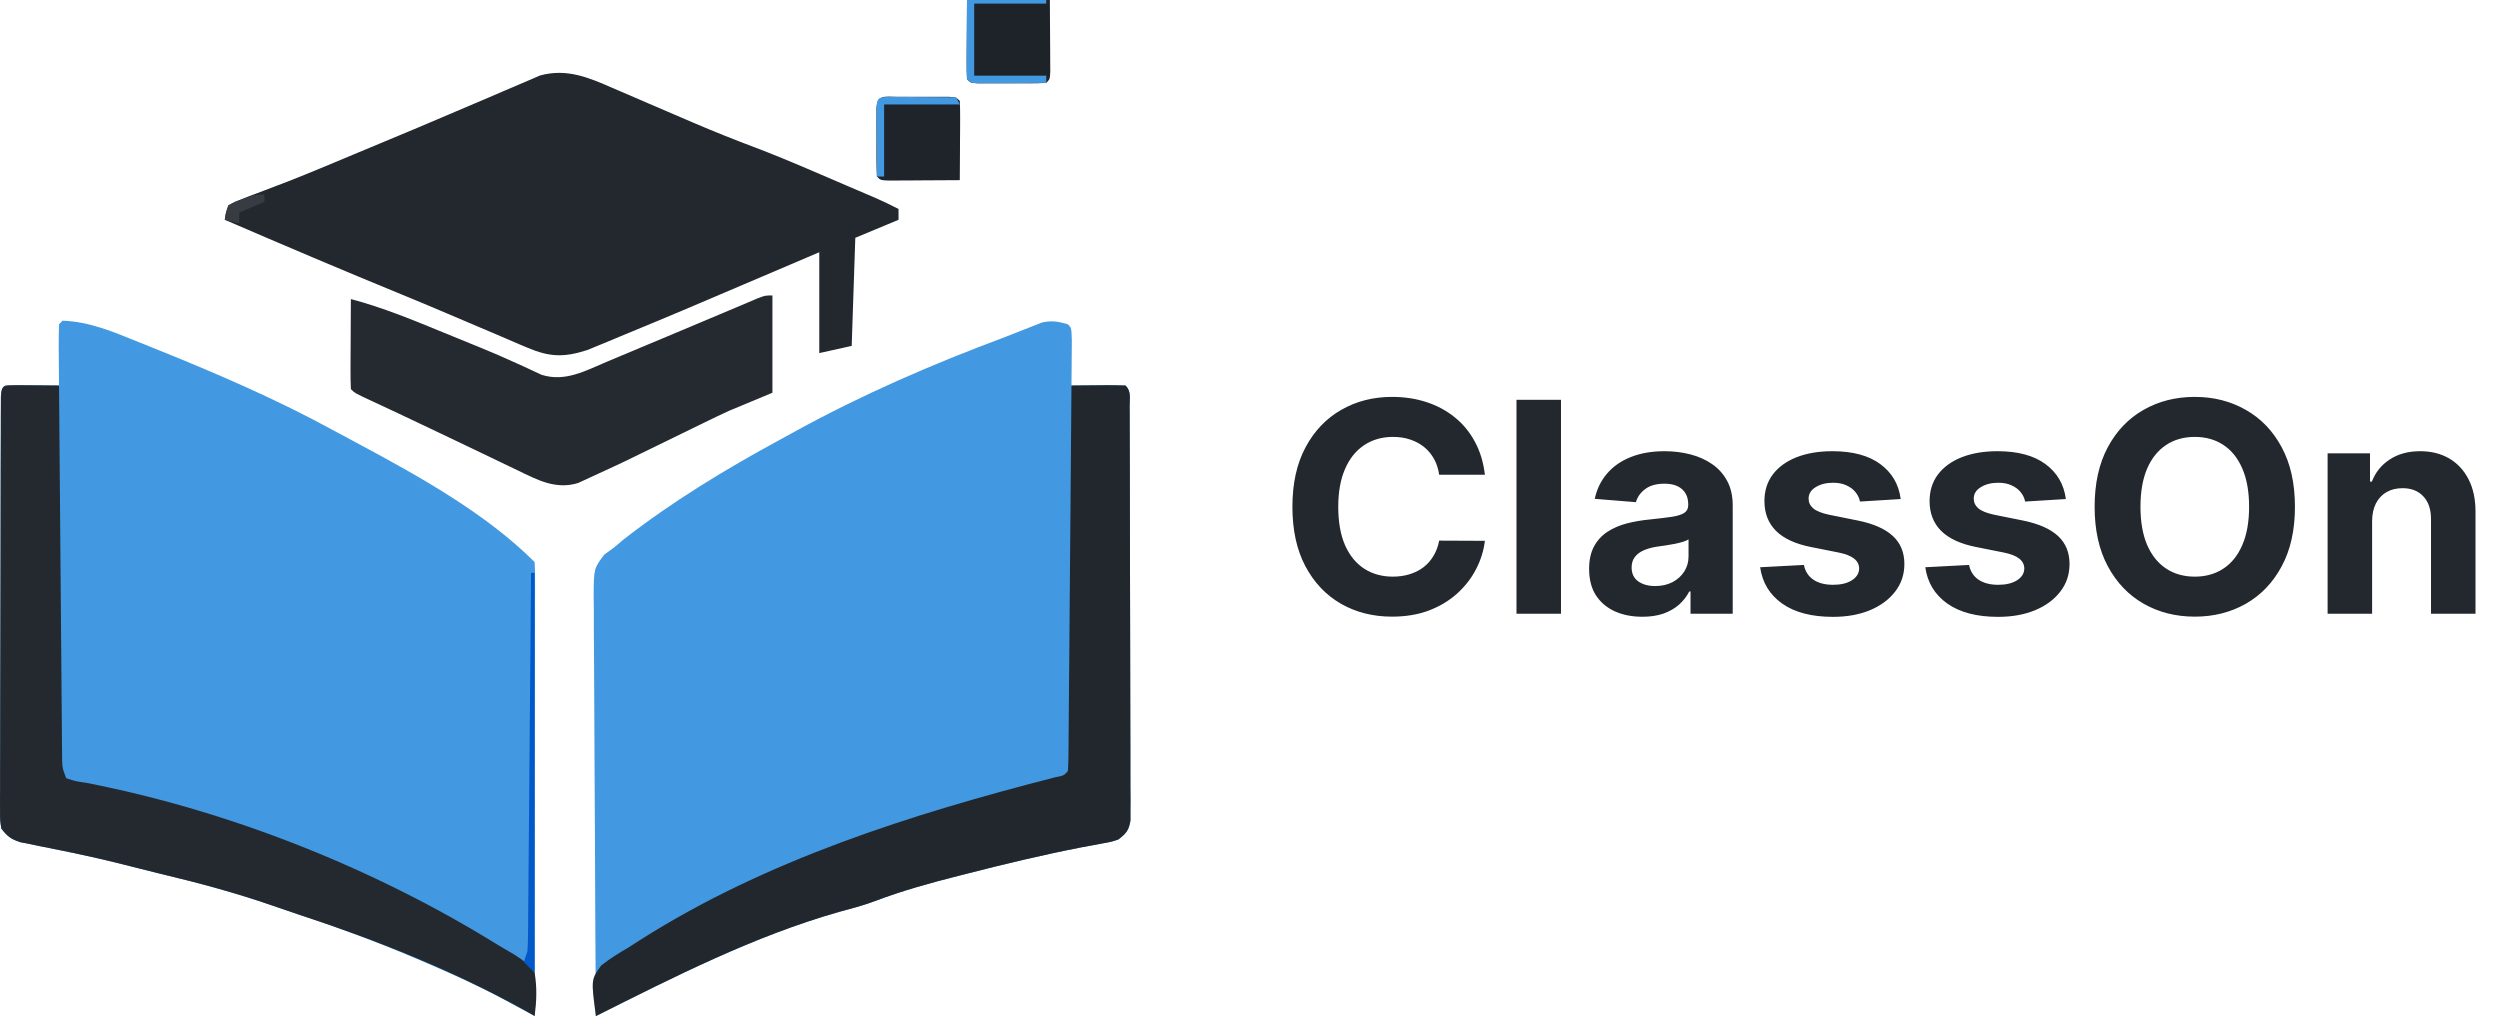
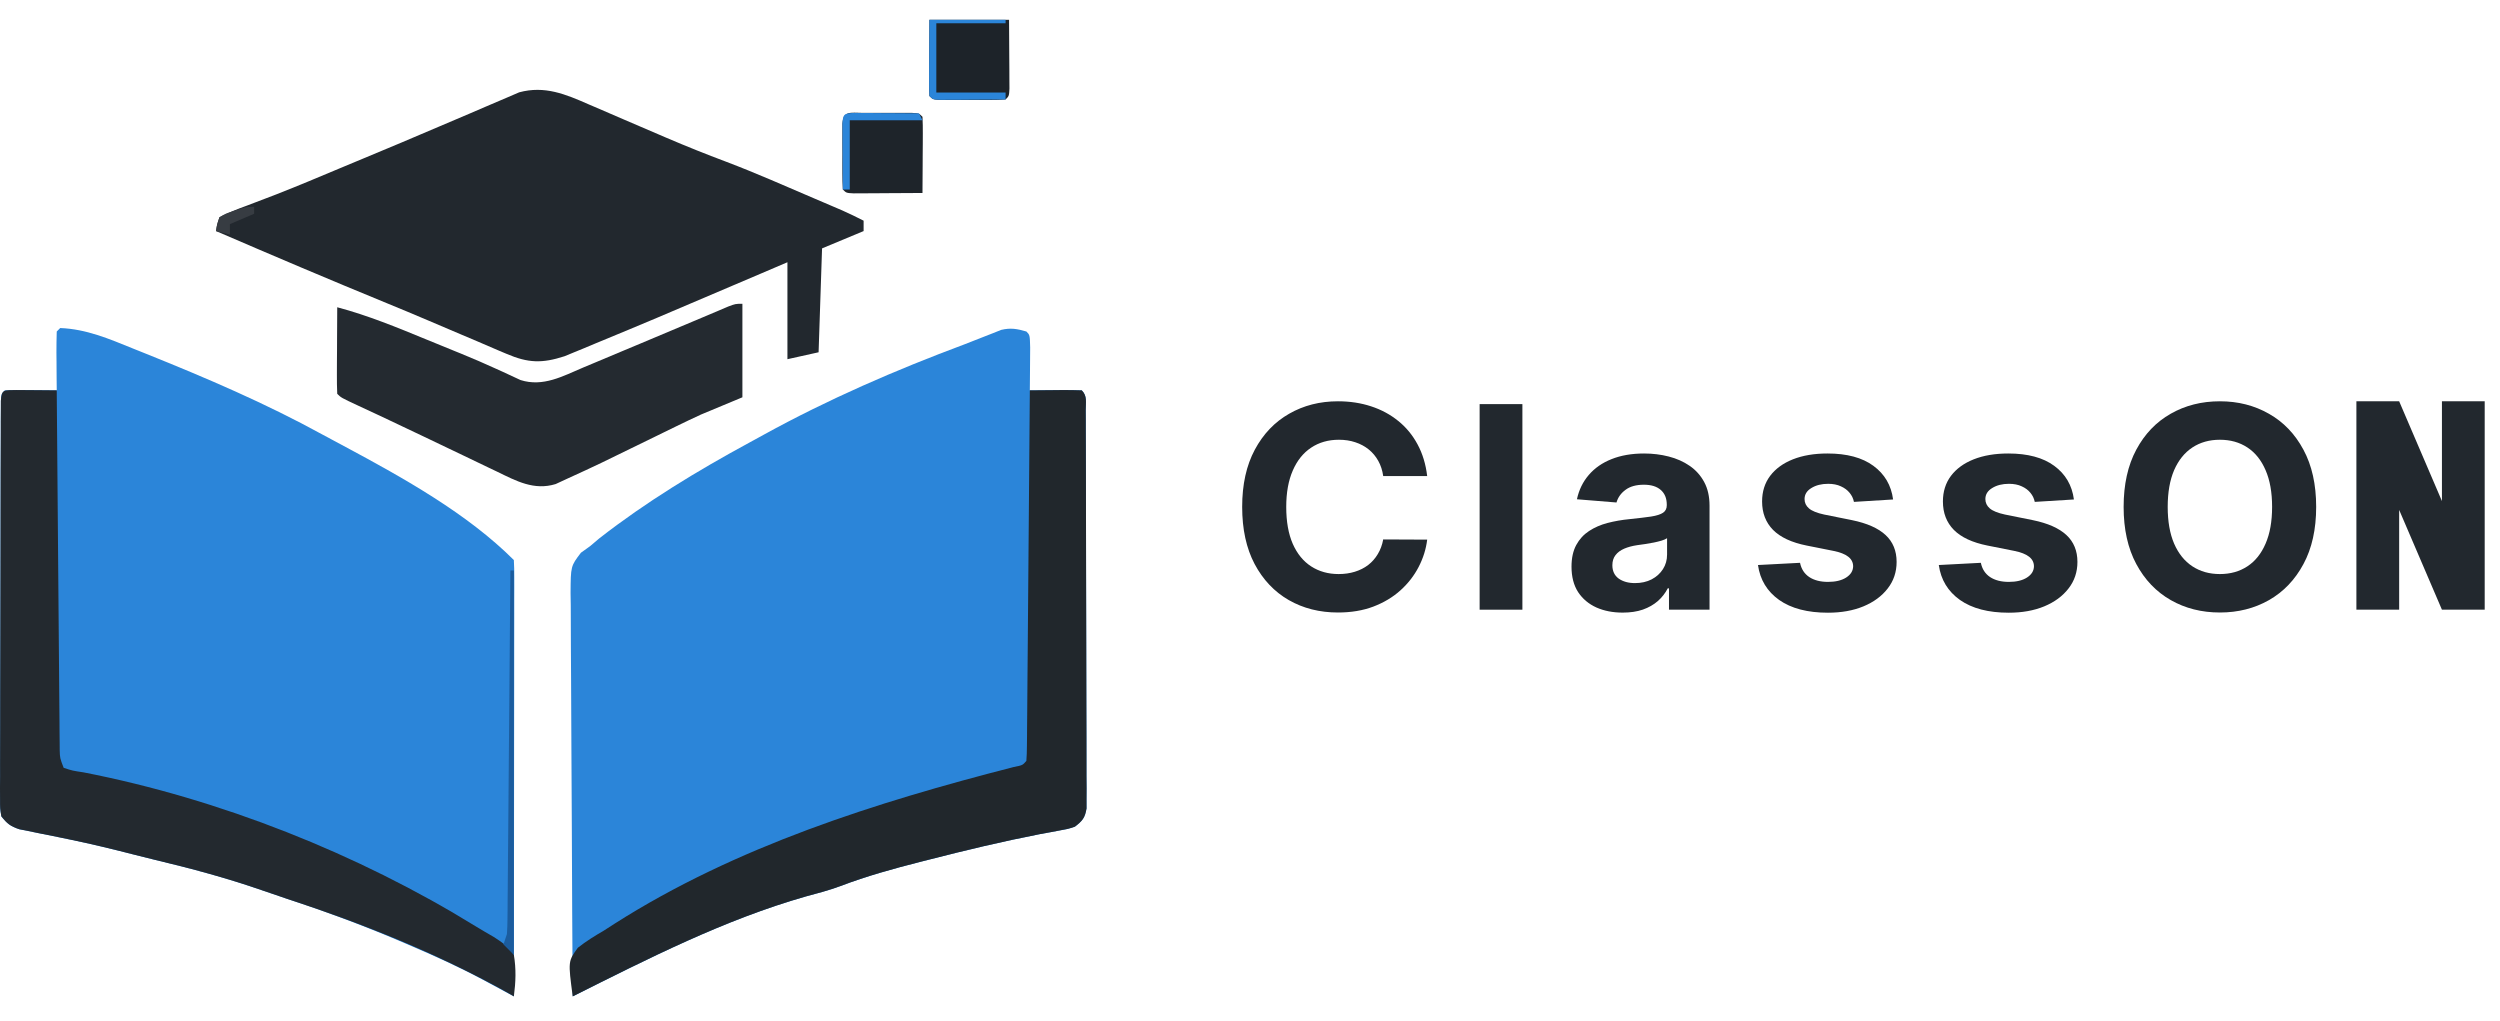
- <svg xmlns="http://www.w3.org/2000/svg" width="272" height="111" viewBox="0 0 272 111" fill="none">
-   <path d="M6.815 34.889C9.791 35.007 12.335 36.108 15.072 37.216C15.56 37.412 16.048 37.607 16.537 37.803C23.358 40.543 30.059 43.41 36.508 46.95C37.379 47.426 38.255 47.893 39.133 48.358C45.636 51.842 52.911 55.896 58.168 61.153C58.206 61.793 58.216 62.435 58.215 63.076C58.216 63.7 58.216 63.7 58.217 64.337C58.215 64.797 58.214 65.258 58.212 65.732C58.212 66.214 58.212 66.696 58.213 67.192C58.212 68.517 58.21 69.842 58.208 71.167C58.205 72.55 58.205 73.934 58.205 75.317C58.203 77.938 58.2 80.559 58.196 83.18C58.192 86.164 58.19 89.147 58.188 92.131C58.184 98.269 58.177 104.408 58.168 110.546C57.776 110.335 57.385 110.124 56.981 109.906C56.456 109.624 55.93 109.342 55.405 109.06C55.148 108.922 54.891 108.783 54.627 108.64C52.013 107.24 49.33 106.03 46.604 104.862C46.352 104.754 46.1 104.645 45.841 104.533C41.464 102.649 37.037 100.989 32.507 99.507C31.555 99.193 30.609 98.866 29.663 98.535C25.67 97.146 21.64 96.066 17.528 95.086C16.698 94.886 15.87 94.678 15.042 94.465C12.699 93.863 10.361 93.296 7.991 92.806C7.582 92.721 7.173 92.636 6.752 92.549C5.941 92.381 5.129 92.218 4.317 92.058C3.946 91.982 3.575 91.905 3.193 91.826C2.696 91.728 2.696 91.728 2.188 91.626C1.181 91.289 0.804 90.995 0.151 90.162C0.005 89.272 0.005 89.272 0.007 88.208C0.004 87.804 0.002 87.401 0 86.985C0.004 86.543 0.007 86.1 0.011 85.644C0.01 85.178 0.009 84.713 0.009 84.232C0.008 82.954 0.012 81.676 0.019 80.398C0.024 79.062 0.024 77.726 0.024 76.39C0.026 74.147 0.032 71.905 0.04 69.662C0.052 66.779 0.056 63.897 0.058 61.015C0.059 58.54 0.064 56.066 0.069 53.591C0.071 52.794 0.072 51.997 0.073 51.2C0.076 49.717 0.081 48.235 0.088 46.753C0.088 46.309 0.088 45.865 0.089 45.408C0.091 45.007 0.093 44.605 0.096 44.192C0.097 43.841 0.098 43.49 0.099 43.129C0.151 42.337 0.151 42.337 0.543 41.945C1.535 41.916 2.516 41.909 3.507 41.92C3.786 41.922 4.065 41.924 4.352 41.926C5.042 41.93 5.732 41.938 6.423 41.945C6.416 41.23 6.416 41.23 6.409 40.501C6.405 39.88 6.402 39.259 6.398 38.637C6.395 38.323 6.392 38.008 6.388 37.684C6.385 36.883 6.402 36.082 6.423 35.281C6.552 35.151 6.682 35.022 6.815 34.889Z" fill="#4299E1" />
-   <path d="M116.185 35.281C116.577 35.673 116.577 35.673 116.615 37.083C116.613 37.666 116.608 38.25 116.602 38.833C116.6 39.131 116.598 39.428 116.596 39.734C116.592 40.471 116.585 41.208 116.577 41.945C117.207 41.938 117.207 41.938 117.85 41.931C118.397 41.927 118.945 41.924 119.493 41.92C119.77 41.917 120.047 41.914 120.333 41.91C121.041 41.907 121.749 41.924 122.457 41.945C123.098 42.585 122.901 43.308 122.904 44.192C122.907 44.593 122.909 44.994 122.911 45.408C122.912 46.074 122.912 46.074 122.912 46.753C122.914 47.218 122.916 47.682 122.918 48.161C122.923 49.439 122.926 50.717 122.928 51.995C122.929 52.793 122.931 53.591 122.932 54.389C122.938 56.884 122.941 59.378 122.943 61.873C122.945 64.756 122.952 67.639 122.963 70.522C122.971 72.748 122.975 74.975 122.976 77.201C122.976 78.531 122.979 79.862 122.986 81.193C122.992 82.677 122.992 84.16 122.989 85.644C122.993 86.087 122.996 86.529 123 86.985C122.997 87.59 122.997 87.59 122.993 88.207C122.994 88.559 122.995 88.91 122.995 89.271C122.819 90.345 122.525 90.684 121.673 91.338C120.894 91.595 120.894 91.595 119.983 91.757C119.632 91.824 119.282 91.891 118.921 91.959C118.536 92.029 118.15 92.099 117.753 92.171C113.491 93.001 109.291 94.007 105.086 95.087C104.793 95.161 104.5 95.235 104.198 95.312C101.126 96.092 98.113 96.925 95.147 98.055C93.863 98.531 92.567 98.873 91.244 99.227C82.007 101.861 73.39 106.265 64.832 110.546C64.786 104.191 64.752 97.836 64.731 91.481C64.72 88.53 64.707 85.579 64.684 82.629C64.665 80.057 64.652 77.485 64.648 74.913C64.645 73.551 64.639 72.189 64.625 70.827C64.609 69.307 64.609 67.787 64.61 66.266C64.603 65.815 64.596 65.364 64.588 64.899C64.608 61.84 64.608 61.84 65.761 60.325C66.101 60.081 66.441 59.837 66.792 59.585C67.137 59.294 67.481 59.002 67.836 58.702C73.142 54.565 78.895 51.077 84.803 47.87C85.352 47.572 85.899 47.273 86.446 46.971C93.742 42.955 101.383 39.643 109.183 36.733C109.87 36.473 110.552 36.201 111.235 35.928C111.615 35.779 111.996 35.63 112.388 35.477C112.701 35.351 113.015 35.226 113.339 35.097C114.413 34.845 115.132 34.976 116.185 35.281Z" fill="#4299E1" />
+ <svg xmlns="http://www.w3.org/2000/svg" width="272" height="111" viewBox="0 0 283 111" fill="none">
+   <path d="M6.815 34.889C9.791 35.007 12.335 36.108 15.072 37.216C15.56 37.412 16.048 37.607 16.537 37.803C23.358 40.543 30.059 43.41 36.508 46.95C37.379 47.426 38.255 47.893 39.133 48.358C45.636 51.842 52.911 55.896 58.168 61.153C58.206 61.793 58.216 62.435 58.215 63.076C58.216 63.7 58.216 63.7 58.217 64.337C58.215 64.797 58.214 65.258 58.212 65.732C58.212 66.214 58.212 66.696 58.213 67.192C58.212 68.517 58.21 69.842 58.208 71.167C58.205 72.55 58.205 73.934 58.205 75.317C58.203 77.938 58.2 80.559 58.196 83.18C58.192 86.164 58.19 89.147 58.188 92.131C58.184 98.269 58.177 104.408 58.168 110.546C57.776 110.335 57.385 110.124 56.981 109.906C56.456 109.624 55.93 109.342 55.405 109.06C55.148 108.922 54.891 108.783 54.627 108.64C52.013 107.24 49.33 106.03 46.604 104.862C46.352 104.754 46.1 104.645 45.841 104.533C41.464 102.649 37.037 100.989 32.507 99.507C31.555 99.193 30.609 98.866 29.663 98.535C25.67 97.146 21.64 96.066 17.528 95.086C16.698 94.886 15.87 94.678 15.042 94.465C12.699 93.863 10.361 93.296 7.991 92.806C7.582 92.721 7.173 92.636 6.752 92.549C5.941 92.381 5.129 92.218 4.317 92.058C3.946 91.982 3.575 91.905 3.193 91.826C2.696 91.728 2.696 91.728 2.188 91.626C1.181 91.289 0.804 90.995 0.151 90.162C0.005 89.272 0.005 89.272 0.007 88.208C0.004 87.804 0.002 87.401 0 86.985C0.004 86.543 0.007 86.1 0.011 85.644C0.01 85.178 0.009 84.713 0.009 84.232C0.008 82.954 0.012 81.676 0.019 80.398C0.024 79.062 0.024 77.726 0.024 76.39C0.026 74.147 0.032 71.905 0.04 69.662C0.052 66.779 0.056 63.897 0.058 61.015C0.059 58.54 0.064 56.066 0.069 53.591C0.071 52.794 0.072 51.997 0.073 51.2C0.076 49.717 0.081 48.235 0.088 46.753C0.088 46.309 0.088 45.865 0.089 45.408C0.091 45.007 0.093 44.605 0.096 44.192C0.097 43.841 0.098 43.49 0.099 43.129C0.151 42.337 0.151 42.337 0.543 41.945C1.535 41.916 2.516 41.909 3.507 41.92C3.786 41.922 4.065 41.924 4.352 41.926C5.042 41.93 5.732 41.938 6.423 41.945C6.416 41.23 6.416 41.23 6.409 40.501C6.405 39.88 6.402 39.259 6.398 38.637C6.395 38.323 6.392 38.008 6.388 37.684C6.385 36.883 6.402 36.082 6.423 35.281C6.552 35.151 6.682 35.022 6.815 34.889Z" fill="#2B85D9" />
+   <path d="M116.185 35.281C116.577 35.673 116.577 35.673 116.615 37.083C116.613 37.666 116.608 38.25 116.602 38.833C116.6 39.131 116.598 39.428 116.596 39.734C116.592 40.471 116.585 41.208 116.577 41.945C117.207 41.938 117.207 41.938 117.85 41.931C118.397 41.927 118.945 41.924 119.493 41.92C119.77 41.917 120.047 41.914 120.333 41.91C121.041 41.907 121.749 41.924 122.457 41.945C123.098 42.585 122.901 43.308 122.904 44.192C122.907 44.593 122.909 44.994 122.911 45.408C122.912 46.074 122.912 46.074 122.912 46.753C122.914 47.218 122.916 47.682 122.918 48.161C122.923 49.439 122.926 50.717 122.928 51.995C122.929 52.793 122.931 53.591 122.932 54.389C122.938 56.884 122.941 59.378 122.943 61.873C122.945 64.756 122.952 67.639 122.963 70.522C122.971 72.748 122.975 74.975 122.976 77.201C122.976 78.531 122.979 79.862 122.986 81.193C122.992 82.677 122.992 84.16 122.989 85.644C122.993 86.087 122.996 86.529 123 86.985C122.997 87.59 122.997 87.59 122.993 88.207C122.994 88.559 122.995 88.91 122.995 89.271C122.819 90.345 122.525 90.684 121.673 91.338C120.894 91.595 120.894 91.595 119.983 91.757C119.632 91.824 119.282 91.891 118.921 91.959C118.536 92.029 118.15 92.099 117.753 92.171C113.491 93.001 109.291 94.007 105.086 95.087C104.793 95.161 104.5 95.235 104.198 95.312C101.126 96.092 98.113 96.925 95.147 98.055C93.863 98.531 92.567 98.873 91.244 99.227C82.007 101.861 73.39 106.265 64.832 110.546C64.786 104.191 64.752 97.836 64.731 91.481C64.72 88.53 64.707 85.579 64.684 82.629C64.665 80.057 64.652 77.485 64.648 74.913C64.645 73.551 64.639 72.189 64.625 70.827C64.609 69.307 64.609 67.787 64.61 66.266C64.603 65.815 64.596 65.364 64.588 64.899C64.608 61.84 64.608 61.84 65.761 60.325C66.101 60.081 66.441 59.837 66.792 59.585C67.137 59.294 67.481 59.002 67.836 58.702C73.142 54.565 78.895 51.077 84.803 47.87C85.352 47.572 85.899 47.273 86.446 46.971C93.742 42.955 101.383 39.643 109.183 36.733C109.87 36.473 110.552 36.201 111.235 35.928C111.615 35.779 111.996 35.63 112.388 35.477C112.701 35.351 113.015 35.226 113.339 35.097C114.413 34.845 115.132 34.976 116.185 35.281Z" fill="#2B85D9" />
  <path d="M66.65 9.574C66.964 9.708 67.278 9.842 67.602 9.98C68.599 10.406 69.594 10.838 70.59 11.27C71.897 11.833 73.206 12.394 74.514 12.955C74.83 13.09 75.145 13.226 75.47 13.365C77.694 14.317 79.932 15.213 82.197 16.063C85.599 17.352 88.928 18.833 92.273 20.262C92.634 20.416 92.995 20.57 93.367 20.729C93.709 20.875 94.052 21.022 94.404 21.173C94.711 21.304 95.018 21.436 95.334 21.571C96.156 21.936 96.959 22.327 97.761 22.736C97.761 23.125 97.761 23.513 97.761 23.913C96.208 24.559 94.656 25.206 93.057 25.873C92.927 29.753 92.798 33.634 92.665 37.633C90.918 38.021 90.918 38.021 89.137 38.417C89.137 34.795 89.137 31.172 89.137 27.441C88.127 27.872 87.118 28.303 86.079 28.747C73.546 34.095 73.546 34.095 67.356 36.653C66.935 36.829 66.515 37.005 66.082 37.187C65.693 37.346 65.305 37.505 64.904 37.67C64.575 37.806 64.246 37.942 63.906 38.082C61.373 38.902 59.797 38.862 57.344 37.812C57.083 37.702 56.822 37.593 56.553 37.48C55.7 37.12 54.852 36.752 54.003 36.383C53.405 36.129 52.806 35.876 52.208 35.623C50.989 35.108 49.771 34.589 48.554 34.068C46.968 33.39 45.376 32.727 43.78 32.073C37.309 29.419 30.876 26.685 24.455 23.913C24.573 23.168 24.573 23.168 24.847 22.345C25.871 21.829 26.836 21.432 27.91 21.046C28.631 20.772 29.351 20.497 30.07 20.221C30.686 19.985 30.686 19.985 31.314 19.745C33.727 18.802 36.112 17.794 38.501 16.792C39.405 16.413 40.311 16.036 41.217 15.66C44.028 14.491 46.835 13.317 49.632 12.114C50.846 11.593 52.062 11.078 53.278 10.563C53.854 10.318 54.428 10.07 55.002 9.82C55.799 9.472 56.6 9.133 57.402 8.796C57.854 8.601 58.307 8.407 58.772 8.206C61.664 7.425 64.022 8.419 66.65 9.574Z" fill="#22282E" />
  <path d="M116.577 41.945C117.549 41.934 118.521 41.927 119.493 41.92C119.77 41.917 120.047 41.914 120.333 41.91C121.041 41.907 121.749 41.925 122.457 41.945C123.098 42.585 122.901 43.308 122.904 44.192C122.907 44.593 122.909 44.994 122.911 45.408C122.912 46.074 122.912 46.074 122.912 46.753C122.914 47.218 122.916 47.682 122.918 48.161C122.923 49.439 122.926 50.717 122.928 51.995C122.929 52.793 122.931 53.591 122.932 54.389C122.938 56.884 122.941 59.378 122.943 61.873C122.945 64.756 122.952 67.639 122.963 70.522C122.971 72.748 122.975 74.975 122.976 77.201C122.976 78.531 122.979 79.862 122.986 81.193C122.992 82.677 122.992 84.16 122.989 85.644C122.993 86.087 122.996 86.529 123 86.985C122.997 87.59 122.997 87.59 122.993 88.207C122.994 88.559 122.995 88.91 122.995 89.271C122.819 90.345 122.525 90.684 121.673 91.338C120.894 91.595 120.894 91.595 119.983 91.757C119.632 91.824 119.282 91.891 118.921 91.959C118.536 92.029 118.15 92.099 117.753 92.171C113.491 93.002 109.291 94.007 105.086 95.087C104.793 95.161 104.5 95.235 104.198 95.312C101.126 96.092 98.113 96.925 95.147 98.055C93.863 98.531 92.567 98.873 91.244 99.227C82.008 101.861 73.387 106.262 64.832 110.546C64.303 106.572 64.303 106.572 65.411 105.043C66.353 104.299 67.322 103.701 68.36 103.098C68.974 102.703 68.974 102.703 69.6 102.3C83.285 93.592 99.155 88.582 114.758 84.58C115.755 84.383 115.755 84.383 116.185 83.89C116.227 83.344 116.243 82.797 116.247 82.25C116.251 81.897 116.255 81.543 116.259 81.179C116.261 80.788 116.263 80.397 116.266 79.995C116.27 79.586 116.273 79.177 116.277 78.755C116.29 77.395 116.3 76.036 116.309 74.676C116.317 73.736 116.325 72.796 116.334 71.856C116.356 69.377 116.375 66.898 116.394 64.419C116.413 61.891 116.435 59.364 116.457 56.836C116.499 51.872 116.539 46.909 116.577 41.945Z" fill="#21272C" />
  <path d="M1.867 41.907C2.414 41.909 2.961 41.914 3.507 41.92C3.786 41.922 4.065 41.924 4.352 41.926C5.042 41.93 5.732 41.937 6.423 41.945C6.424 42.158 6.426 42.371 6.428 42.591C6.468 47.773 6.511 52.955 6.556 58.137C6.577 60.644 6.598 63.15 6.618 65.656C6.636 68.073 6.657 70.49 6.679 72.907C6.687 73.831 6.694 74.754 6.701 75.678C6.71 76.969 6.722 78.259 6.734 79.55C6.738 80.126 6.738 80.126 6.741 80.715C6.745 81.066 6.749 81.417 6.753 81.779C6.755 82.084 6.758 82.389 6.76 82.704C6.787 83.578 6.787 83.578 7.207 84.674C8.204 84.999 8.204 84.999 9.461 85.188C24.88 88.197 40.529 94.397 53.874 102.629C54.538 103.036 55.212 103.427 55.888 103.815C56.859 104.439 57.52 104.887 58.168 105.842C58.441 107.454 58.383 108.931 58.168 110.546C57.88 110.379 57.592 110.212 57.295 110.04C49.462 105.673 41.018 102.291 32.507 99.507C31.555 99.192 30.609 98.866 29.663 98.535C25.67 97.146 21.64 96.066 17.528 95.086C16.698 94.886 15.87 94.678 15.042 94.465C12.699 93.863 10.361 93.295 7.991 92.806C7.582 92.721 7.173 92.636 6.752 92.548C5.941 92.381 5.129 92.218 4.317 92.058C3.946 91.982 3.575 91.905 3.193 91.826C2.696 91.728 2.696 91.728 2.188 91.626C1.181 91.289 0.804 90.995 0.151 90.162C0.005 89.271 0.005 89.271 0.007 88.207C0.004 87.804 0.002 87.401 0 86.985C0.004 86.543 0.007 86.1 0.011 85.644C0.01 85.178 0.009 84.712 0.009 84.232C0.008 82.954 0.012 81.676 0.019 80.398C0.024 79.062 0.024 77.726 0.024 76.39C0.026 74.147 0.032 71.904 0.04 69.662C0.052 66.779 0.056 63.897 0.058 61.015C0.059 58.54 0.064 56.066 0.069 53.591C0.071 52.794 0.072 51.997 0.073 51.199C0.076 49.717 0.081 48.235 0.088 46.753C0.088 46.309 0.088 45.865 0.089 45.408C0.091 45.006 0.093 44.605 0.096 44.192C0.097 43.841 0.098 43.49 0.099 43.129C0.188 41.768 0.458 41.947 1.867 41.907Z" fill="#23292F" />
  <path d="M84.04 32.145C84.04 35.637 84.04 39.13 84.04 42.729C82.488 43.376 80.936 44.023 79.336 44.689C78.423 45.111 77.514 45.541 76.611 45.984C76.14 46.214 75.669 46.444 75.198 46.674C74.843 46.849 74.843 46.849 74.48 47.026C67.658 50.368 67.658 50.368 64.269 51.917C63.816 52.126 63.364 52.336 62.898 52.552C60.45 53.304 58.44 52.202 56.261 51.143C55.967 51.003 55.673 50.863 55.37 50.719C54.431 50.272 53.494 49.82 52.557 49.368C51.945 49.075 51.332 48.783 50.719 48.49C49.804 48.054 48.89 47.617 47.976 47.178C46.421 46.431 44.864 45.691 43.302 44.96C42.993 44.816 42.685 44.672 42.367 44.523C41.778 44.248 41.189 43.974 40.599 43.7C38.61 42.772 38.61 42.772 38.175 42.337C38.141 41.61 38.134 40.882 38.137 40.155C38.139 39.714 38.14 39.273 38.141 38.819C38.144 38.355 38.148 37.891 38.151 37.412C38.153 36.947 38.155 36.481 38.156 36.001C38.161 34.846 38.167 33.691 38.175 32.537C41.656 33.462 44.947 34.819 48.27 36.187C48.81 36.408 49.35 36.628 49.89 36.848C50.426 37.067 50.962 37.286 51.498 37.506C51.892 37.666 51.892 37.666 52.294 37.83C53.6 38.367 54.895 38.92 56.178 39.511C56.424 39.622 56.669 39.733 56.922 39.848C57.591 40.153 58.256 40.465 58.922 40.777C61.478 41.591 63.713 40.336 66.06 39.342C66.574 39.128 66.574 39.128 67.097 38.909C68.189 38.453 69.279 37.994 70.369 37.535C71.093 37.232 71.817 36.929 72.541 36.627C76.316 35.048 76.316 35.048 80.085 33.453C80.508 33.274 80.931 33.095 81.367 32.91C81.721 32.759 82.074 32.608 82.439 32.453C83.257 32.145 83.257 32.145 84.04 32.145Z" fill="#242A30" />
  <path d="M105.209 0C108.184 0 111.16 0 114.225 0C114.233 1.415 114.241 2.83 114.25 4.288C114.253 4.734 114.257 5.181 114.26 5.641C114.261 5.99 114.262 6.34 114.263 6.699C114.266 7.238 114.266 7.238 114.27 7.788C114.225 8.624 114.225 8.624 113.833 9.016C113.226 9.055 112.617 9.067 112.008 9.068C111.455 9.069 111.455 9.069 110.892 9.07C110.504 9.068 110.116 9.067 109.717 9.065C109.329 9.067 108.942 9.068 108.543 9.07C108.174 9.069 107.806 9.069 107.426 9.068C107.086 9.068 106.746 9.067 106.395 9.067C105.601 9.016 105.601 9.016 105.209 8.624C105.175 7.983 105.167 7.341 105.171 6.699C105.172 6.35 105.173 6.001 105.174 5.641C105.177 5.194 105.181 4.748 105.184 4.288C105.193 2.873 105.201 1.458 105.209 0Z" fill="#1D2329" />
  <path d="M97.626 10.532C98.179 10.531 98.179 10.531 98.742 10.531C99.13 10.532 99.517 10.534 99.917 10.535C100.498 10.533 100.498 10.533 101.091 10.531C101.46 10.531 101.828 10.532 102.208 10.532C102.548 10.533 102.888 10.533 103.239 10.534C104.033 10.584 104.033 10.584 104.425 10.976C104.459 11.617 104.467 12.259 104.463 12.901C104.462 13.289 104.461 13.677 104.459 14.076C104.456 14.484 104.453 14.893 104.449 15.313C104.448 15.723 104.446 16.132 104.444 16.554C104.439 17.57 104.433 18.585 104.425 19.601C102.996 19.612 101.567 19.619 100.137 19.625C99.525 19.63 99.525 19.63 98.901 19.635C98.513 19.636 98.125 19.637 97.726 19.639C97.187 19.642 97.187 19.642 96.637 19.645C95.801 19.601 95.801 19.601 95.409 19.209C95.37 18.601 95.358 17.992 95.357 17.383C95.356 17.015 95.356 16.646 95.355 16.267C95.357 15.879 95.358 15.492 95.36 15.092C95.358 14.705 95.357 14.317 95.355 13.918C95.356 13.55 95.356 13.181 95.357 12.802C95.357 12.461 95.358 12.121 95.358 11.77C95.455 10.247 96.303 10.534 97.626 10.532Z" fill="#1E242A" />
-   <path d="M57.776 62.329C57.905 62.329 58.035 62.329 58.168 62.329C58.168 76.689 58.168 91.048 58.168 105.842C57.78 105.454 57.392 105.066 56.992 104.666C57.121 104.278 57.251 103.89 57.384 103.49C57.423 102.923 57.441 102.355 57.446 101.786C57.45 101.438 57.454 101.09 57.458 100.732C57.46 100.351 57.462 99.971 57.464 99.578C57.468 99.177 57.472 98.775 57.476 98.361C57.489 97.031 57.498 95.701 57.508 94.371C57.516 93.45 57.524 92.529 57.533 91.608C57.554 89.182 57.574 86.755 57.593 84.329C57.612 81.854 57.634 79.379 57.656 76.903C57.698 72.045 57.738 67.187 57.776 62.329Z" fill="#0159C9" />
-   <path d="M105.209 0C108.055 0 110.901 0 113.833 0C113.833 0.129 113.833 0.259 113.833 0.392C111.246 0.392 108.659 0.392 105.993 0.392C105.993 2.979 105.993 5.567 105.993 8.232C108.58 8.232 111.167 8.232 113.833 8.232C113.833 8.491 113.833 8.75 113.833 9.016C112.469 9.028 111.105 9.035 109.742 9.041C109.158 9.046 109.158 9.046 108.562 9.051C108.192 9.052 107.821 9.053 107.44 9.054C106.926 9.058 106.926 9.058 106.401 9.061C105.601 9.016 105.601 9.016 105.209 8.624C105.175 7.983 105.167 7.341 105.171 6.699C105.172 6.35 105.173 6.001 105.174 5.641C105.177 5.194 105.181 4.748 105.184 4.288C105.193 2.873 105.201 1.458 105.209 0Z" fill="#4299E1" />
-   <path d="M96.601 10.54C96.944 10.542 97.287 10.544 97.64 10.546C98.01 10.547 98.38 10.549 98.761 10.55C99.151 10.553 99.54 10.556 99.941 10.56C100.332 10.562 100.723 10.563 101.126 10.565C102.095 10.57 103.064 10.576 104.033 10.584C104.162 10.843 104.292 11.102 104.425 11.368C101.708 11.368 98.992 11.368 96.193 11.368C96.193 13.956 96.193 16.543 96.193 19.209C95.934 19.209 95.675 19.209 95.409 19.209C95.397 17.845 95.39 16.481 95.384 15.117C95.381 14.727 95.378 14.338 95.374 13.937C95.373 13.567 95.372 13.197 95.37 12.815C95.368 12.473 95.366 12.13 95.364 11.777C95.425 10.691 95.516 10.6 96.601 10.54Z" fill="#4299E1" />
+   <path d="M57.776 62.329C57.905 62.329 58.035 62.329 58.168 62.329C58.168 76.689 58.168 91.048 58.168 105.842C57.78 105.454 57.392 105.066 56.992 104.666C57.121 104.278 57.251 103.89 57.384 103.49C57.423 102.923 57.441 102.355 57.446 101.786C57.45 101.438 57.454 101.09 57.458 100.732C57.46 100.351 57.462 99.971 57.464 99.578C57.468 99.177 57.472 98.775 57.476 98.361C57.489 97.031 57.498 95.701 57.508 94.371C57.516 93.45 57.524 92.529 57.533 91.608C57.554 89.182 57.574 86.755 57.593 84.329C57.612 81.854 57.634 79.379 57.656 76.903C57.698 72.045 57.738 67.187 57.776 62.329Z" fill="#1B5C9E" />
+   <path d="M105.209 0C108.055 0 110.901 0 113.833 0C113.833 0.129 113.833 0.259 113.833 0.392C111.246 0.392 108.659 0.392 105.993 0.392C105.993 2.979 105.993 5.567 105.993 8.232C108.58 8.232 111.167 8.232 113.833 8.232C113.833 8.491 113.833 8.75 113.833 9.016C112.469 9.028 111.105 9.035 109.742 9.041C109.158 9.046 109.158 9.046 108.562 9.051C108.192 9.052 107.821 9.053 107.44 9.054C106.926 9.058 106.926 9.058 106.401 9.061C105.601 9.016 105.601 9.016 105.209 8.624C105.175 7.983 105.167 7.341 105.171 6.699C105.172 6.35 105.173 6.001 105.174 5.641C105.177 5.194 105.181 4.748 105.184 4.288C105.193 2.873 105.201 1.458 105.209 0Z" fill="#2B85D9" />
+   <path d="M96.601 10.54C96.944 10.542 97.287 10.544 97.64 10.546C98.01 10.547 98.38 10.549 98.761 10.55C99.151 10.553 99.54 10.556 99.941 10.56C100.332 10.562 100.723 10.563 101.126 10.565C102.095 10.57 103.064 10.576 104.033 10.584C104.162 10.843 104.292 11.102 104.425 11.368C101.708 11.368 98.992 11.368 96.193 11.368C96.193 13.956 96.193 16.543 96.193 19.209C95.934 19.209 95.675 19.209 95.409 19.209C95.397 17.845 95.39 16.481 95.384 15.117C95.381 14.727 95.378 14.338 95.374 13.937C95.373 13.567 95.372 13.197 95.37 12.815C95.368 12.473 95.366 12.13 95.364 11.777C95.425 10.691 95.516 10.6 96.601 10.54Z" fill="#2B85D9" />
  <path d="M28.767 21.169C28.767 21.427 28.767 21.686 28.767 21.953C27.409 22.535 27.409 22.535 26.023 23.128C26.023 23.517 26.023 23.905 26.023 24.305C25.506 24.175 24.988 24.046 24.455 23.913C24.555 23.171 24.555 23.171 24.847 22.345C25.544 21.934 25.544 21.934 26.391 21.659C26.669 21.564 26.948 21.468 27.235 21.371C27.983 21.169 27.983 21.169 28.767 21.169Z" fill="#373C42" />
-   <path d="M161.557 51.648H156.58C156.489 51.004 156.303 50.432 156.023 49.932C155.742 49.425 155.383 48.993 154.943 48.637C154.504 48.281 153.996 48.008 153.42 47.819C152.852 47.629 152.235 47.535 151.568 47.535C150.364 47.535 149.314 47.834 148.42 48.432C147.527 49.023 146.833 49.887 146.341 51.023C145.848 52.152 145.602 53.523 145.602 55.137C145.602 56.796 145.848 58.19 146.341 59.319C146.841 60.447 147.538 61.3 148.432 61.876C149.326 62.451 150.36 62.739 151.534 62.739C152.193 62.739 152.803 62.652 153.364 62.478C153.932 62.303 154.436 62.05 154.875 61.716C155.314 61.376 155.678 60.963 155.966 60.478C156.261 59.993 156.466 59.44 156.58 58.819L161.557 58.841C161.428 59.91 161.106 60.94 160.591 61.932C160.083 62.917 159.398 63.8 158.534 64.58C157.678 65.353 156.655 65.966 155.466 66.421C154.284 66.868 152.947 67.091 151.455 67.091C149.379 67.091 147.523 66.622 145.886 65.682C144.258 64.743 142.97 63.383 142.023 61.603C141.083 59.822 140.614 57.667 140.614 55.137C140.614 52.599 141.091 50.44 142.045 48.66C143 46.879 144.295 45.523 145.932 44.591C147.568 43.652 149.409 43.182 151.455 43.182C152.803 43.182 154.053 43.372 155.205 43.751C156.364 44.129 157.39 44.682 158.284 45.41C159.178 46.129 159.905 47.012 160.466 48.057C161.034 49.103 161.398 50.3 161.557 51.648ZM169.835 43.501V66.773H164.994V43.501H169.835ZM178.69 67.103C177.577 67.103 176.584 66.91 175.713 66.523C174.842 66.129 174.152 65.55 173.645 64.785C173.145 64.012 172.895 63.05 172.895 61.898C172.895 60.928 173.073 60.114 173.429 59.455C173.785 58.796 174.27 58.266 174.884 57.864C175.497 57.463 176.194 57.16 176.974 56.955C177.762 56.751 178.588 56.606 179.452 56.523C180.467 56.417 181.285 56.319 181.906 56.228C182.527 56.129 182.978 55.985 183.259 55.796C183.539 55.606 183.679 55.326 183.679 54.955V54.887C183.679 54.167 183.452 53.61 182.997 53.216C182.55 52.822 181.914 52.626 181.088 52.626C180.217 52.626 179.524 52.819 179.009 53.205C178.493 53.584 178.152 54.061 177.986 54.637L173.509 54.273C173.736 53.213 174.183 52.296 174.849 51.523C175.516 50.743 176.376 50.144 177.429 49.728C178.49 49.303 179.717 49.091 181.111 49.091C182.08 49.091 183.009 49.205 183.895 49.432C184.789 49.66 185.58 50.012 186.27 50.489C186.967 50.966 187.516 51.58 187.918 52.33C188.319 53.072 188.52 53.963 188.52 55.001V66.773H183.929V64.353H183.793C183.512 64.898 183.137 65.379 182.668 65.796C182.198 66.205 181.634 66.527 180.974 66.762C180.315 66.989 179.554 67.103 178.69 67.103ZM180.077 63.762C180.789 63.762 181.418 63.622 181.963 63.341C182.509 63.053 182.937 62.667 183.247 62.182C183.558 61.697 183.713 61.148 183.713 60.535V58.682C183.562 58.781 183.353 58.872 183.088 58.955C182.83 59.031 182.539 59.103 182.213 59.171C181.887 59.231 181.562 59.288 181.236 59.341C180.91 59.387 180.615 59.428 180.349 59.466C179.781 59.55 179.285 59.682 178.861 59.864C178.437 60.046 178.107 60.292 177.872 60.603C177.637 60.906 177.52 61.285 177.52 61.739C177.52 62.398 177.759 62.902 178.236 63.251C178.721 63.591 179.334 63.762 180.077 63.762ZM206.798 54.296L202.366 54.569C202.291 54.19 202.128 53.849 201.878 53.546C201.628 53.235 201.298 52.989 200.889 52.807C200.488 52.618 200.007 52.523 199.446 52.523C198.696 52.523 198.063 52.682 197.548 53.001C197.033 53.311 196.776 53.728 196.776 54.251C196.776 54.667 196.942 55.019 197.276 55.307C197.609 55.595 198.181 55.826 198.991 56.001L202.151 56.637C203.848 56.985 205.113 57.546 205.946 58.319C206.779 59.091 207.196 60.106 207.196 61.364C207.196 62.508 206.859 63.512 206.185 64.376C205.518 65.239 204.601 65.913 203.435 66.398C202.276 66.876 200.938 67.114 199.423 67.114C197.113 67.114 195.272 66.633 193.901 65.671C192.537 64.701 191.738 63.383 191.503 61.716L196.264 61.466C196.408 62.171 196.757 62.709 197.31 63.08C197.863 63.444 198.571 63.626 199.435 63.626C200.283 63.626 200.965 63.463 201.48 63.137C202.003 62.803 202.268 62.376 202.276 61.853C202.268 61.413 202.082 61.053 201.719 60.773C201.355 60.485 200.795 60.266 200.037 60.114L197.014 59.512C195.31 59.171 194.041 58.58 193.207 57.739C192.382 56.898 191.969 55.826 191.969 54.523C191.969 53.402 192.272 52.436 192.878 51.626C193.491 50.815 194.351 50.19 195.457 49.751C196.571 49.311 197.874 49.091 199.366 49.091C201.571 49.091 203.306 49.557 204.571 50.489C205.844 51.421 206.586 52.69 206.798 54.296ZM224.767 54.296L220.335 54.569C220.259 54.19 220.097 53.849 219.847 53.546C219.597 53.235 219.267 52.989 218.858 52.807C218.456 52.618 217.975 52.523 217.415 52.523C216.665 52.523 216.032 52.682 215.517 53.001C215.002 53.311 214.744 53.728 214.744 54.251C214.744 54.667 214.911 55.019 215.244 55.307C215.578 55.595 216.15 55.826 216.96 56.001L220.119 56.637C221.816 56.985 223.081 57.546 223.915 58.319C224.748 59.091 225.165 60.106 225.165 61.364C225.165 62.508 224.828 63.512 224.153 64.376C223.487 65.239 222.57 65.913 221.403 66.398C220.244 66.876 218.907 67.114 217.392 67.114C215.081 67.114 213.241 66.633 211.869 65.671C210.506 64.701 209.706 63.383 209.472 61.716L214.233 61.466C214.377 62.171 214.725 62.709 215.278 63.08C215.831 63.444 216.54 63.626 217.403 63.626C218.252 63.626 218.934 63.463 219.449 63.137C219.972 62.803 220.237 62.376 220.244 61.853C220.237 61.413 220.051 61.053 219.688 60.773C219.324 60.485 218.763 60.266 218.006 60.114L214.983 59.512C213.278 59.171 212.009 58.58 211.176 57.739C210.35 56.898 209.938 55.826 209.938 54.523C209.938 53.402 210.241 52.436 210.847 51.626C211.46 50.815 212.32 50.19 213.426 49.751C214.54 49.311 215.843 49.091 217.335 49.091C219.54 49.091 221.275 49.557 222.54 50.489C223.813 51.421 224.555 52.69 224.767 54.296ZM249.69 55.137C249.69 57.675 249.209 59.834 248.247 61.614C247.293 63.394 245.99 64.754 244.338 65.694C242.694 66.626 240.846 67.091 238.793 67.091C236.724 67.091 234.868 66.622 233.224 65.682C231.58 64.743 230.281 63.383 229.327 61.603C228.372 59.822 227.895 57.667 227.895 55.137C227.895 52.599 228.372 50.44 229.327 48.66C230.281 46.879 231.58 45.523 233.224 44.591C234.868 43.652 236.724 43.182 238.793 43.182C240.846 43.182 242.694 43.652 244.338 44.591C245.99 45.523 247.293 46.879 248.247 48.66C249.209 50.44 249.69 52.599 249.69 55.137ZM244.702 55.137C244.702 53.493 244.455 52.106 243.963 50.978C243.478 49.849 242.793 48.993 241.906 48.41C241.02 47.826 239.982 47.535 238.793 47.535C237.603 47.535 236.565 47.826 235.679 48.41C234.793 48.993 234.103 49.849 233.611 50.978C233.126 52.106 232.884 53.493 232.884 55.137C232.884 56.781 233.126 58.167 233.611 59.296C234.103 60.425 234.793 61.281 235.679 61.864C236.565 62.447 237.603 62.739 238.793 62.739C239.982 62.739 241.02 62.447 241.906 61.864C242.793 61.281 243.478 60.425 243.963 59.296C244.455 58.167 244.702 56.781 244.702 55.137ZM258.085 56.682V66.773H253.244V49.319H257.858V52.398H258.062C258.449 51.383 259.097 50.58 260.006 49.989C260.915 49.391 262.017 49.091 263.312 49.091C264.525 49.091 265.581 49.356 266.483 49.887C267.384 50.417 268.085 51.175 268.585 52.16C269.085 53.137 269.335 54.303 269.335 55.66V66.773H264.494V56.523C264.502 55.455 264.229 54.622 263.676 54.023C263.123 53.417 262.362 53.114 261.392 53.114C260.741 53.114 260.165 53.254 259.665 53.535C259.172 53.815 258.786 54.224 258.506 54.762C258.233 55.292 258.093 55.932 258.085 56.682Z" fill="#22282E" />
+   <path d="M161.557 51.648H156.58C156.489 51.004 156.303 50.432 156.023 49.932C155.742 49.425 155.383 48.993 154.943 48.637C154.504 48.281 153.996 48.008 153.42 47.819C152.852 47.629 152.235 47.535 151.568 47.535C150.364 47.535 149.314 47.834 148.42 48.432C147.527 49.023 146.833 49.887 146.341 51.023C145.848 52.152 145.602 53.523 145.602 55.137C145.602 56.796 145.848 58.19 146.341 59.319C146.841 60.447 147.538 61.3 148.432 61.876C149.326 62.451 150.36 62.739 151.534 62.739C152.193 62.739 152.803 62.652 153.364 62.478C153.932 62.303 154.436 62.05 154.875 61.716C155.314 61.376 155.678 60.963 155.966 60.478C156.261 59.993 156.466 59.44 156.58 58.819L161.557 58.841C161.428 59.91 161.106 60.94 160.591 61.932C160.083 62.917 159.398 63.8 158.534 64.58C157.678 65.353 156.655 65.966 155.466 66.421C154.284 66.868 152.947 67.091 151.455 67.091C149.379 67.091 147.523 66.622 145.886 65.682C144.258 64.743 142.97 63.383 142.023 61.603C141.083 59.822 140.614 57.667 140.614 55.137C140.614 52.599 141.091 50.44 142.045 48.66C143 46.879 144.295 45.523 145.932 44.591C147.568 43.652 149.409 43.182 151.455 43.182C152.803 43.182 154.053 43.372 155.205 43.751C156.364 44.129 157.39 44.682 158.284 45.41C159.178 46.129 159.905 47.012 160.466 48.057C161.034 49.103 161.398 50.3 161.557 51.648Z" fill="#22282E" />
+   <g transform="translate(2.5, 0)">
+     <path d="M169.835 43.501V66.773H164.994V43.501H169.835Z" fill="#22282E" />
+   </g>
+   <g transform="translate(5, 0)">
+     <path d="M178.69 67.103C177.577 67.103 176.584 66.91 175.713 66.523C174.842 66.129 174.152 65.55 173.645 64.785C173.145 64.012 172.895 63.05 172.895 61.898C172.895 60.928 173.073 60.114 173.429 59.455C173.785 58.796 174.27 58.266 174.884 57.864C175.497 57.463 176.194 57.16 176.974 56.955C177.762 56.751 178.588 56.606 179.452 56.523C180.467 56.417 181.285 56.319 181.906 56.228C182.527 56.129 182.978 55.985 183.259 55.796C183.539 55.606 183.679 55.326 183.679 54.955V54.887C183.679 54.167 183.452 53.61 182.997 53.216C182.55 52.822 181.914 52.626 181.088 52.626C180.217 52.626 179.524 52.819 179.009 53.205C178.493 53.584 178.152 54.061 177.986 54.637L173.509 54.273C173.736 53.213 174.183 52.296 174.849 51.523C175.516 50.743 176.376 50.144 177.429 49.728C178.49 49.303 179.717 49.091 181.111 49.091C182.08 49.091 183.009 49.205 183.895 49.432C184.789 49.66 185.58 50.012 186.27 50.489C186.967 50.966 187.516 51.58 187.918 52.33C188.319 53.072 188.52 53.963 188.52 55.001V66.773H183.929V64.353H183.793C183.512 64.898 183.137 65.379 182.668 65.796C182.198 66.205 181.634 66.527 180.974 66.762C180.315 66.989 179.554 67.103 178.69 67.103ZM180.077 63.762C180.789 63.762 181.418 63.622 181.963 63.341C182.509 63.053 182.937 62.667 183.247 62.182C183.558 61.697 183.713 61.148 183.713 60.535V58.682C183.562 58.781 183.353 58.872 183.088 58.955C182.83 59.031 182.539 59.103 182.213 59.171C181.887 59.231 181.562 59.288 181.236 59.341C180.91 59.387 180.615 59.428 180.349 59.466C179.781 59.55 179.285 59.682 178.861 59.864C178.437 60.046 178.107 60.292 177.872 60.603C177.637 60.906 177.52 61.285 177.52 61.739C177.52 62.398 177.759 62.902 178.236 63.251C178.721 63.591 179.334 63.762 180.077 63.762Z" fill="#22282E" />
+   </g>
+   <g transform="translate(7.5, 0)">
+     <path d="M206.798 54.296L202.366 54.569C202.291 54.19 202.128 53.849 201.878 53.546C201.628 53.235 201.298 52.989 200.889 52.807C200.488 52.618 200.007 52.523 199.446 52.523C198.696 52.523 198.063 52.682 197.548 53.001C197.033 53.311 196.776 53.728 196.776 54.251C196.776 54.667 196.942 55.019 197.276 55.307C197.609 55.595 198.181 55.826 198.991 56.001L202.151 56.637C203.848 56.985 205.113 57.546 205.946 58.319C206.779 59.091 207.196 60.106 207.196 61.364C207.196 62.508 206.859 63.512 206.185 64.376C205.518 65.239 204.601 65.913 203.435 66.398C202.276 66.876 200.938 67.114 199.423 67.114C197.113 67.114 195.272 66.633 193.901 65.671C192.537 64.701 191.738 63.383 191.503 61.716L196.264 61.466C196.408 62.171 196.757 62.709 197.31 63.08C197.863 63.444 198.571 63.626 199.435 63.626C200.283 63.626 200.965 63.463 201.48 63.137C202.003 62.803 202.268 62.376 202.276 61.853C202.268 61.413 202.082 61.053 201.719 60.773C201.355 60.485 200.795 60.266 200.037 60.114L197.014 59.512C195.31 59.171 194.041 58.58 193.207 57.739C192.382 56.898 191.969 55.826 191.969 54.523C191.969 53.402 192.272 52.436 192.878 51.626C193.491 50.815 194.351 50.19 195.457 49.751C196.571 49.311 197.874 49.091 199.366 49.091C201.571 49.091 203.306 49.557 204.571 50.489C205.844 51.421 206.586 52.69 206.798 54.296Z" fill="#22282E" />
+   </g>
+   <g transform="translate(10, 0)">
+     <path d="M224.767 54.296L220.335 54.569C220.259 54.19 220.097 53.849 219.847 53.546C219.597 53.235 219.267 52.989 218.858 52.807C218.456 52.618 217.975 52.523 217.415 52.523C216.665 52.523 216.032 52.682 215.517 53.001C215.002 53.311 214.744 53.728 214.744 54.251C214.744 54.667 214.911 55.019 215.244 55.307C215.578 55.595 216.15 55.826 216.96 56.001L220.119 56.637C221.816 56.985 223.081 57.546 223.915 58.319C224.748 59.091 225.165 60.106 225.165 61.364C225.165 62.508 224.828 63.512 224.153 64.376C223.487 65.239 222.57 65.913 221.403 66.398C220.244 66.876 218.907 67.114 217.392 67.114C215.081 67.114 213.241 66.633 211.869 65.671C210.506 64.701 209.706 63.383 209.472 61.716L214.233 61.466C214.377 62.171 214.725 62.709 215.278 63.08C215.831 63.444 216.54 63.626 217.403 63.626C218.252 63.626 218.934 63.463 219.449 63.137C219.972 62.803 220.237 62.376 220.244 61.853C220.237 61.413 220.051 61.053 219.688 60.773C219.324 60.485 218.763 60.266 218.006 60.114L214.983 59.512C213.278 59.171 212.009 58.58 211.176 57.739C210.35 56.898 209.938 55.826 209.938 54.523C209.938 53.402 210.241 52.436 210.847 51.626C211.46 50.815 212.32 50.19 213.426 49.751C214.54 49.311 215.843 49.091 217.335 49.091C219.54 49.091 221.275 49.557 222.54 50.489C223.813 51.421 224.555 52.69 224.767 54.296Z" fill="#22282E" />
+   </g>
+   <g transform="translate(12.5, 0)">
+     <path d="M249.69 55.137C249.69 57.675 249.209 59.834 248.247 61.614C247.293 63.394 245.99 64.754 244.338 65.694C242.694 66.626 240.846 67.091 238.793 67.091C236.724 67.091 234.868 66.622 233.224 65.682C231.58 64.743 230.281 63.383 229.327 61.603C228.372 59.822 227.895 57.667 227.895 55.137C227.895 52.599 228.372 50.44 229.327 48.66C230.281 46.879 231.58 45.523 233.224 44.591C234.868 43.652 236.724 43.182 238.793 43.182C240.846 43.182 242.694 43.652 244.338 44.591C245.99 45.523 247.293 46.879 248.247 48.66C249.209 50.44 249.69 52.599 249.69 55.137ZM244.702 55.137C244.702 53.493 244.455 52.106 243.963 50.978C243.478 49.849 242.793 48.993 241.906 48.41C241.02 47.826 239.982 47.535 238.793 47.535C237.603 47.535 236.565 47.826 235.679 48.41C234.793 48.993 234.103 49.849 233.611 50.978C233.126 52.106 232.884 53.493 232.884 55.137C232.884 56.781 233.126 58.167 233.611 59.296C234.103 60.425 234.793 61.281 235.679 61.864C236.565 62.447 237.603 62.739 238.793 62.739C239.982 62.739 241.02 62.447 241.906 61.864C242.793 61.281 243.478 60.425 243.963 59.296C244.455 58.167 244.702 56.781 244.702 55.137Z" fill="#22282E" />
+   </g>
+   <g transform="translate(13.5, 0)">
+     <path d="M253.244 43.182V66.773H258.085V55.478L262.927 66.773H267.768V43.182H262.927V54.478L258.085 43.182H253.244Z" fill="#22282E" />
+   </g>
</svg>
